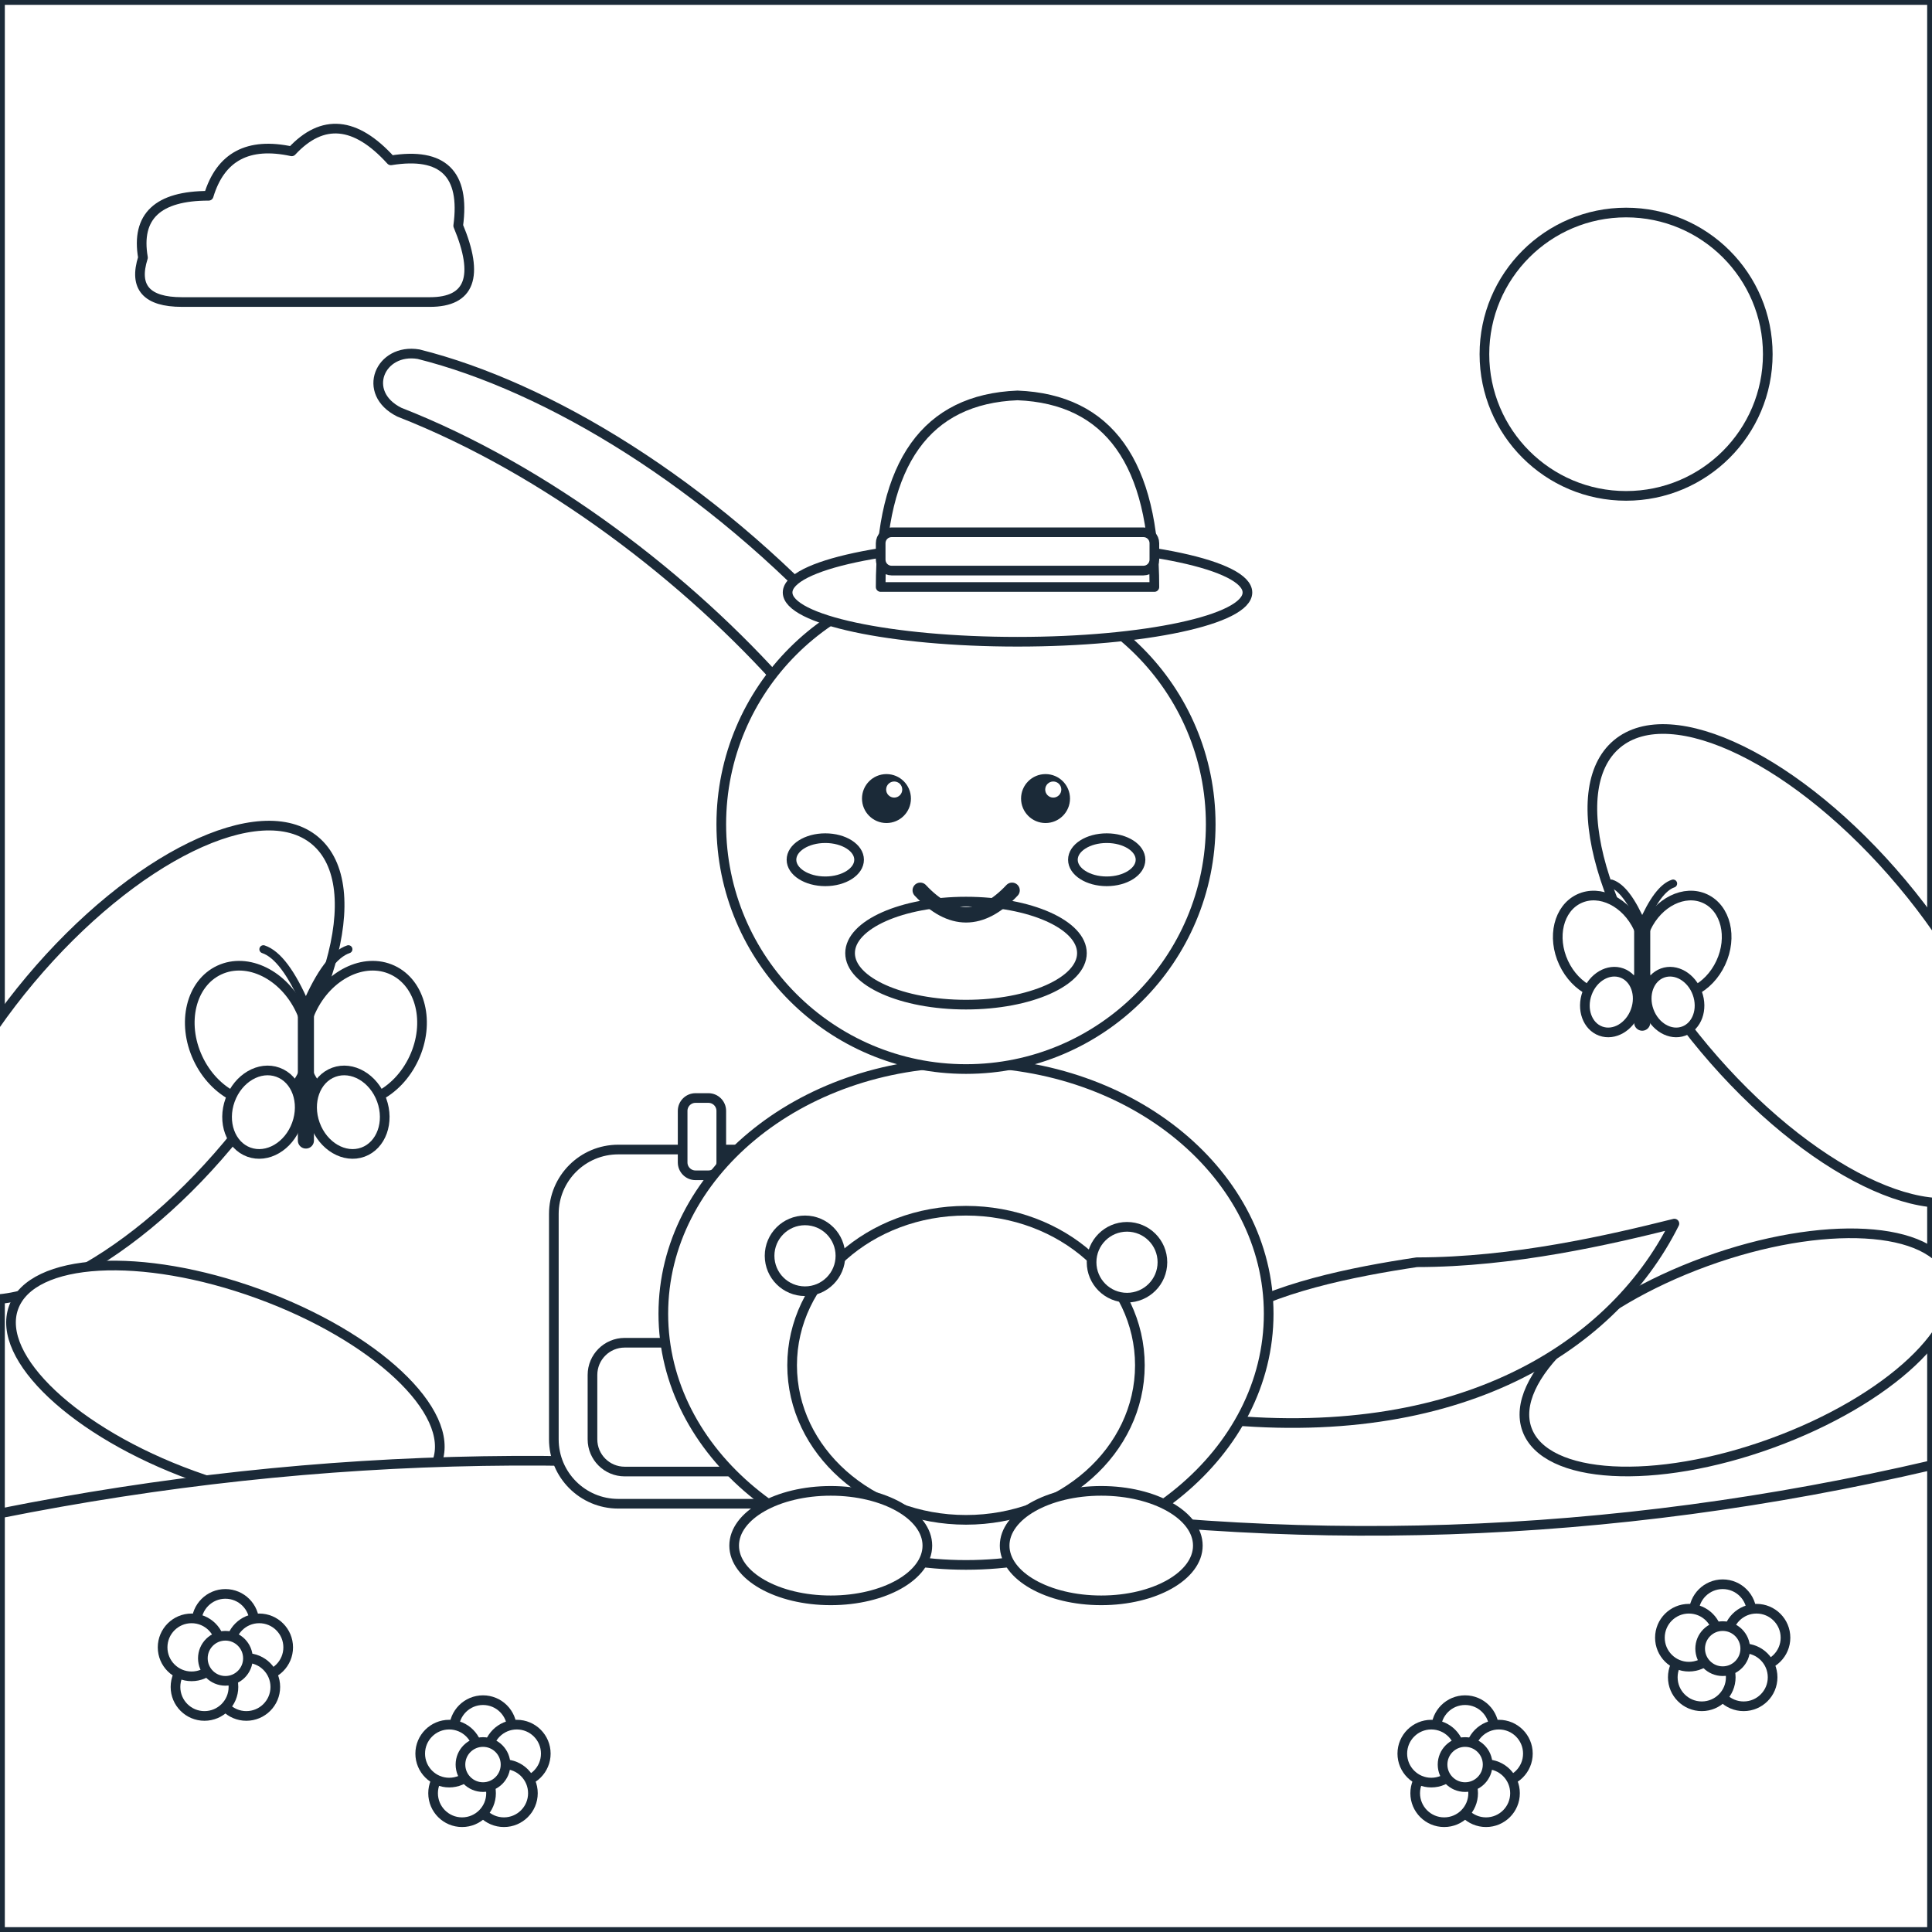
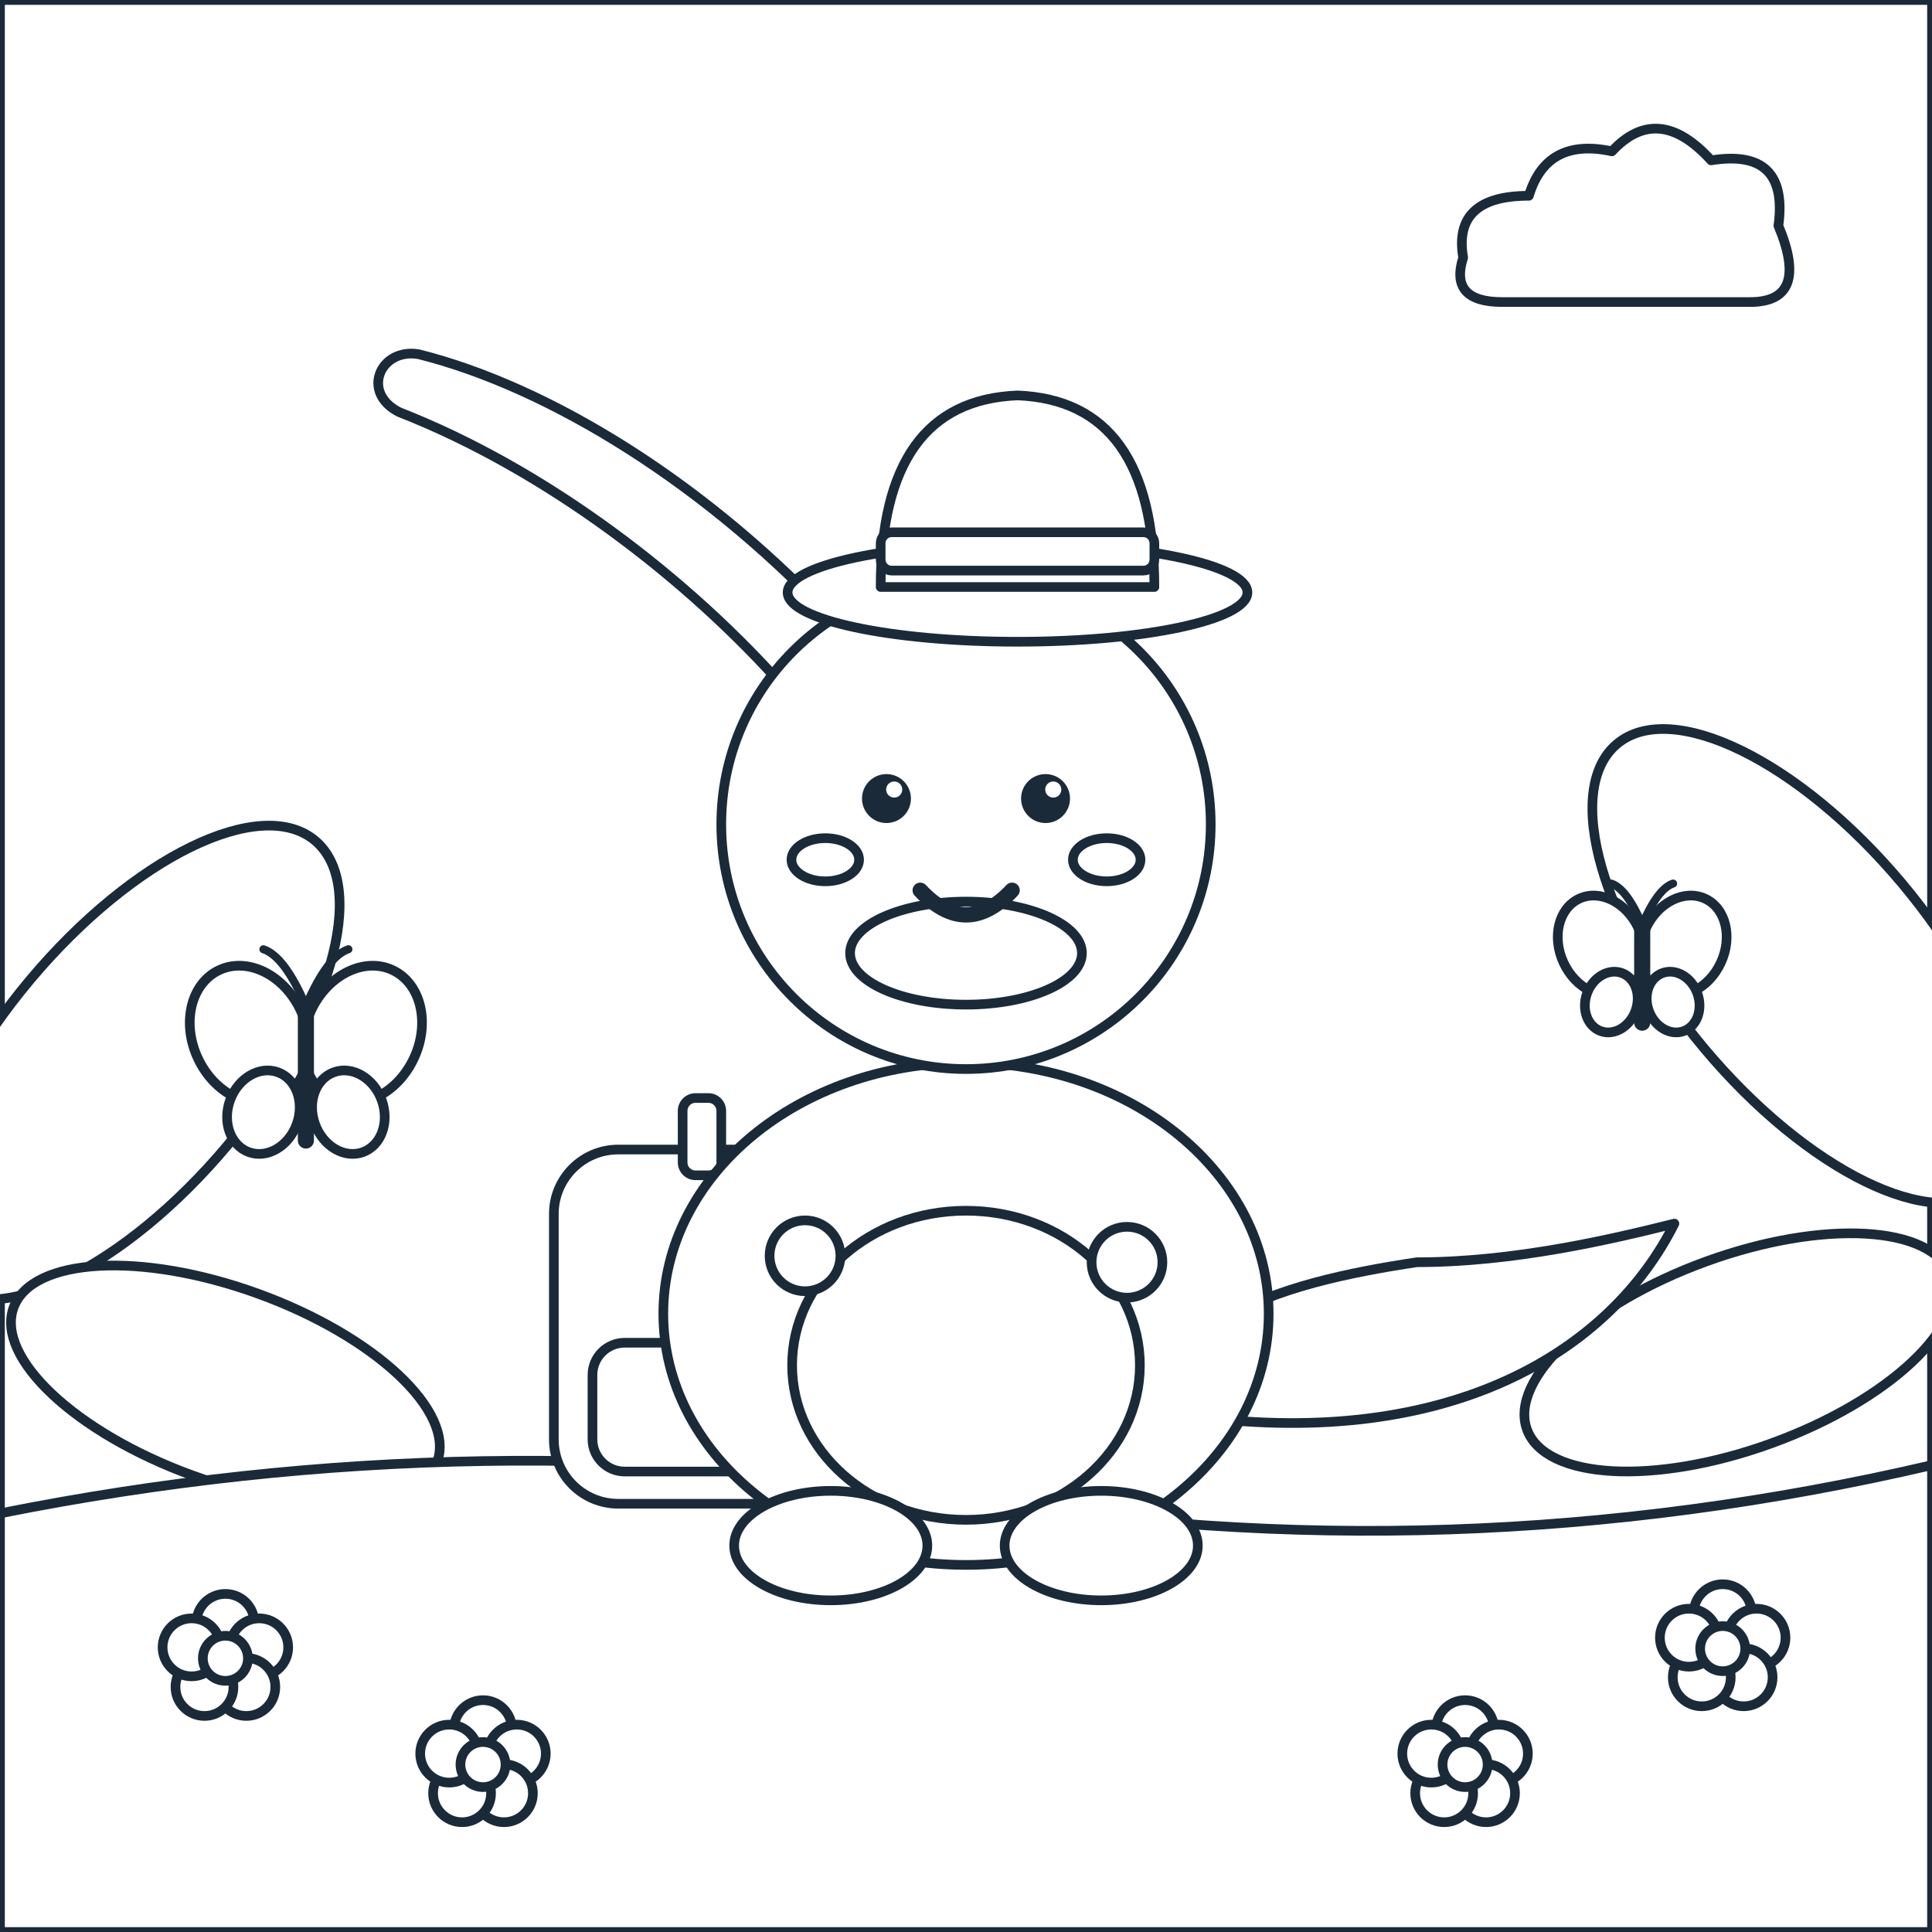
<svg xmlns="http://www.w3.org/2000/svg" viewBox="0 0 600 600" data-picture="khung-long-mao-ken--nha-tham-hiem">
  <g class="scene-back">
    <rect x="0" y="0" width="600" height="600" rx="0" id="r-nen-troi" data-region="nen-troi" class="region" fill="#FFFFFF" stroke="#1B2A38" stroke-width="3" stroke-linejoin="round" />
-     <ellipse cx="505" cy="110" rx="44" ry="44" id="r-mat-troi" data-region="mat-troi" class="region" fill="#FFFFFF" stroke="#1B2A38" stroke-width="3" stroke-linejoin="round" />
-     <path d="M 56.5 93.8 Q 40 93.8 44.4 80 Q 41.1 60.8 64.8 60.8 Q 70.3 42.6 90.6 47 Q 104.9 31.6 121.4 49.8 Q 145.6 45.9 142.3 70.1 Q 152.2 93.8 133.5 93.8 Z" id="r-may-1" data-region="may-1" class="region" fill="#FFFFFF" stroke="#1B2A38" stroke-width="3" stroke-linejoin="round" />
+     <path d="M 466.5 93.8 Q 450 93.8 454.4 80 Q 451.1 60.8 474.8 60.8 Q 480.3 42.6 500.6 47 Q 514.9 31.6 531.4 49.8 Q 555.6 45.9 552.3 70.1 Q 562.2 93.8 543.5 93.8 Z" id="r-may-1" data-region="may-1" class="region" fill="#FFFFFF" stroke="#1B2A38" stroke-width="3" stroke-linejoin="round" />
    <ellipse cx="40" cy="330" rx="90" ry="40" transform="rotate(-50 40 330)" id="r-la-to-1" data-region="la-to-1" class="region" fill="#FFFFFF" stroke="#1B2A38" stroke-width="3" stroke-linejoin="round" />
    <ellipse cx="560" cy="300" rx="90" ry="40" transform="rotate(50 560 300)" id="r-la-to-2" data-region="la-to-2" class="region" fill="#FFFFFF" stroke="#1B2A38" stroke-width="3" stroke-linejoin="round" />
    <ellipse cx="70" cy="430" rx="70" ry="30" transform="rotate(20 70 430)" id="r-la-to-3" data-region="la-to-3" class="region" fill="#FFFFFF" stroke="#1B2A38" stroke-width="3" stroke-linejoin="round" />
    <ellipse cx="540" cy="420" rx="70" ry="30" transform="rotate(-20 540 420)" id="r-la-to-4" data-region="la-to-4" class="region" fill="#FFFFFF" stroke="#1B2A38" stroke-width="3" stroke-linejoin="round" />
    <path d="M 0 470 Q 150 440 300 465 Q 450 490 600 455 L 600 600 L 0 600 Z" id="r-nen-dat" data-region="nen-dat" class="region" fill="#FFFFFF" stroke="#1B2A38" stroke-width="3" stroke-linejoin="round" />
    <ellipse cx="70" cy="504" rx="9" ry="9" id="r-hoa-nho-1-canh-1" data-region="hoa-nho-1-canh-1" class="region" fill="#FFFFFF" stroke="#1B2A38" stroke-width="3" stroke-linejoin="round" />
    <ellipse cx="80.5" cy="511.6" rx="9" ry="9" id="r-hoa-nho-1-canh-2" data-region="hoa-nho-1-canh-2" class="region" fill="#FFFFFF" stroke="#1B2A38" stroke-width="3" stroke-linejoin="round" />
    <ellipse cx="76.5" cy="523.9" rx="9" ry="9" id="r-hoa-nho-1-canh-3" data-region="hoa-nho-1-canh-3" class="region" fill="#FFFFFF" stroke="#1B2A38" stroke-width="3" stroke-linejoin="round" />
    <ellipse cx="63.5" cy="523.9" rx="9" ry="9" id="r-hoa-nho-1-canh-4" data-region="hoa-nho-1-canh-4" class="region" fill="#FFFFFF" stroke="#1B2A38" stroke-width="3" stroke-linejoin="round" />
    <ellipse cx="59.5" cy="511.6" rx="9" ry="9" id="r-hoa-nho-1-canh-5" data-region="hoa-nho-1-canh-5" class="region" fill="#FFFFFF" stroke="#1B2A38" stroke-width="3" stroke-linejoin="round" />
    <ellipse cx="70" cy="515" rx="7" ry="7" id="r-hoa-nho-1-nhuy" data-region="hoa-nho-1-nhuy" class="region" fill="#FFFFFF" stroke="#1B2A38" stroke-width="3" stroke-linejoin="round" />
    <ellipse cx="150" cy="537" rx="9" ry="9" id="r-hoa-nho-2-canh-1" data-region="hoa-nho-2-canh-1" class="region" fill="#FFFFFF" stroke="#1B2A38" stroke-width="3" stroke-linejoin="round" />
    <ellipse cx="160.5" cy="544.6" rx="9" ry="9" id="r-hoa-nho-2-canh-2" data-region="hoa-nho-2-canh-2" class="region" fill="#FFFFFF" stroke="#1B2A38" stroke-width="3" stroke-linejoin="round" />
    <ellipse cx="156.5" cy="556.9" rx="9" ry="9" id="r-hoa-nho-2-canh-3" data-region="hoa-nho-2-canh-3" class="region" fill="#FFFFFF" stroke="#1B2A38" stroke-width="3" stroke-linejoin="round" />
    <ellipse cx="143.5" cy="556.9" rx="9" ry="9" id="r-hoa-nho-2-canh-4" data-region="hoa-nho-2-canh-4" class="region" fill="#FFFFFF" stroke="#1B2A38" stroke-width="3" stroke-linejoin="round" />
    <ellipse cx="139.5" cy="544.6" rx="9" ry="9" id="r-hoa-nho-2-canh-5" data-region="hoa-nho-2-canh-5" class="region" fill="#FFFFFF" stroke="#1B2A38" stroke-width="3" stroke-linejoin="round" />
    <ellipse cx="150" cy="548" rx="7" ry="7" id="r-hoa-nho-2-nhuy" data-region="hoa-nho-2-nhuy" class="region" fill="#FFFFFF" stroke="#1B2A38" stroke-width="3" stroke-linejoin="round" />
    <ellipse cx="455" cy="537" rx="9" ry="9" id="r-hoa-nho-3-canh-1" data-region="hoa-nho-3-canh-1" class="region" fill="#FFFFFF" stroke="#1B2A38" stroke-width="3" stroke-linejoin="round" />
    <ellipse cx="465.5" cy="544.6" rx="9" ry="9" id="r-hoa-nho-3-canh-2" data-region="hoa-nho-3-canh-2" class="region" fill="#FFFFFF" stroke="#1B2A38" stroke-width="3" stroke-linejoin="round" />
    <ellipse cx="461.5" cy="556.9" rx="9" ry="9" id="r-hoa-nho-3-canh-3" data-region="hoa-nho-3-canh-3" class="region" fill="#FFFFFF" stroke="#1B2A38" stroke-width="3" stroke-linejoin="round" />
    <ellipse cx="448.5" cy="556.9" rx="9" ry="9" id="r-hoa-nho-3-canh-4" data-region="hoa-nho-3-canh-4" class="region" fill="#FFFFFF" stroke="#1B2A38" stroke-width="3" stroke-linejoin="round" />
    <ellipse cx="444.5" cy="544.6" rx="9" ry="9" id="r-hoa-nho-3-canh-5" data-region="hoa-nho-3-canh-5" class="region" fill="#FFFFFF" stroke="#1B2A38" stroke-width="3" stroke-linejoin="round" />
    <ellipse cx="455" cy="548" rx="7" ry="7" id="r-hoa-nho-3-nhuy" data-region="hoa-nho-3-nhuy" class="region" fill="#FFFFFF" stroke="#1B2A38" stroke-width="3" stroke-linejoin="round" />
    <ellipse cx="535" cy="501" rx="9" ry="9" id="r-hoa-nho-4-canh-1" data-region="hoa-nho-4-canh-1" class="region" fill="#FFFFFF" stroke="#1B2A38" stroke-width="3" stroke-linejoin="round" />
    <ellipse cx="545.5" cy="508.6" rx="9" ry="9" id="r-hoa-nho-4-canh-2" data-region="hoa-nho-4-canh-2" class="region" fill="#FFFFFF" stroke="#1B2A38" stroke-width="3" stroke-linejoin="round" />
    <ellipse cx="541.5" cy="520.9" rx="9" ry="9" id="r-hoa-nho-4-canh-3" data-region="hoa-nho-4-canh-3" class="region" fill="#FFFFFF" stroke="#1B2A38" stroke-width="3" stroke-linejoin="round" />
    <ellipse cx="528.5" cy="520.9" rx="9" ry="9" id="r-hoa-nho-4-canh-4" data-region="hoa-nho-4-canh-4" class="region" fill="#FFFFFF" stroke="#1B2A38" stroke-width="3" stroke-linejoin="round" />
    <ellipse cx="524.5" cy="508.6" rx="9" ry="9" id="r-hoa-nho-4-canh-5" data-region="hoa-nho-4-canh-5" class="region" fill="#FFFFFF" stroke="#1B2A38" stroke-width="3" stroke-linejoin="round" />
    <ellipse cx="535" cy="512" rx="7" ry="7" id="r-hoa-nho-4-nhuy" data-region="hoa-nho-4-nhuy" class="region" fill="#FFFFFF" stroke="#1B2A38" stroke-width="3" stroke-linejoin="round" />
  </g>
  <g id="subject" class="subject anim-bounce">
    <rect x="172" y="357" width="84" height="110" rx="20" id="r-ba-lo" data-region="ba-lo" class="region" fill="#FFFFFF" stroke="#1B2A38" stroke-width="3" stroke-linejoin="round" />
    <rect x="184" y="417" width="60" height="40" rx="10" id="r-tui-ba-lo" data-region="tui-ba-lo" class="region" fill="#FFFFFF" stroke="#1B2A38" stroke-width="3" stroke-linejoin="round" />
    <rect x="212" y="341" width="12" height="24" rx="4" id="r-day-ba-lo" data-region="day-ba-lo" class="region" fill="#FFFFFF" stroke="#1B2A38" stroke-width="3" stroke-linejoin="round" />
    <path d="M 372 440 C 450 450 500 420 520 380 C 500 385 470 392 440 392 C 420 395 395 400 380 410 Z" id="r-duoi" data-region="duoi" class="region" fill="#FFFFFF" stroke="#1B2A38" stroke-width="3" stroke-linejoin="round" />
    <ellipse cx="300" cy="408" rx="94" ry="78" id="r-than" data-region="than" class="region" fill="#FFFFFF" stroke="#1B2A38" stroke-width="3" stroke-linejoin="round" />
    <ellipse cx="300" cy="424" rx="54" ry="48" id="r-bung" data-region="bung" class="region" fill="#FFFFFF" stroke="#1B2A38" stroke-width="3" stroke-linejoin="round" />
    <ellipse cx="258" cy="480" rx="30" ry="17" id="r-chan-trai" data-region="chan-trai" class="region" fill="#FFFFFF" stroke="#1B2A38" stroke-width="3" stroke-linejoin="round" />
    <ellipse cx="342" cy="480" rx="30" ry="17" id="r-chan-phai" data-region="chan-phai" class="region" fill="#FFFFFF" stroke="#1B2A38" stroke-width="3" stroke-linejoin="round" />
    <path d="M 262 196 C 220 150 170 120 130 110 C 118 108 112 122 124 128 C 170 146 214 180 244 214 Z" id="r-mao-ken" data-region="mao-ken" class="region" fill="#FFFFFF" stroke="#1B2A38" stroke-width="3" stroke-linejoin="round" />
    <ellipse cx="300" cy="256" rx="76" ry="76" id="r-dau" data-region="dau" class="region" fill="#FFFFFF" stroke="#1B2A38" stroke-width="3" stroke-linejoin="round" />
    <ellipse cx="300" cy="296" rx="36" ry="16" id="r-mo-vit" data-region="mo-vit" class="region" fill="#FFFFFF" stroke="#1B2A38" stroke-width="3" stroke-linejoin="round" />
    <ellipse cx="250" cy="390" rx="11" ry="11" id="r-dom-1" data-region="dom-1" class="region" fill="#FFFFFF" stroke="#1B2A38" stroke-width="3" stroke-linejoin="round" />
    <ellipse cx="350" cy="392" rx="11" ry="11" id="r-dom-2" data-region="dom-2" class="region" fill="#FFFFFF" stroke="#1B2A38" stroke-width="3" stroke-linejoin="round" />
    <g class="deco" pointer-events="none">
      <circle cx="275.3" cy="248" r="7.6" fill="#1B2A38" />
    </g>
    <g class="deco" pointer-events="none">
      <circle cx="324.7" cy="248" r="7.6" fill="#1B2A38" />
    </g>
    <g class="deco" pointer-events="none">
      <circle cx="277.7" cy="245.2" r="2.5" fill="#FFFFFF" />
    </g>
    <g class="deco" pointer-events="none">
      <circle cx="327.1" cy="245.2" r="2.5" fill="#FFFFFF" />
    </g>
    <ellipse cx="256.3" cy="267" rx="10.5" ry="6.7" id="r-ma-trai" data-region="ma-trai" class="region" fill="#FFFFFF" stroke="#1B2A38" stroke-width="3" stroke-linejoin="round" />
    <ellipse cx="343.7" cy="267" rx="10.5" ry="6.7" id="r-ma-phai" data-region="ma-phai" class="region" fill="#FFFFFF" stroke="#1B2A38" stroke-width="3" stroke-linejoin="round" />
    <g class="deco" pointer-events="none">
      <path d="M 285.8 276.5 Q 300 291.7 314.3 276.5" fill="none" stroke="#1B2A38" stroke-width="4.8" stroke-linecap="round" stroke-linejoin="round" />
    </g>
    <ellipse cx="316" cy="184" rx="71.4" ry="15.3" id="r-vanh-mu-tham-hiem" data-region="vanh-mu-tham-hiem" class="region" fill="#FFFFFF" stroke="#1B2A38" stroke-width="3" stroke-linejoin="round" />
    <path d="M 273.5 182.3 Q 273.5 124.5 316 122.8 Q 358.5 124.5 358.5 182.3 Z" id="r-mu-tham-hiem" data-region="mu-tham-hiem" class="region" fill="#FFFFFF" stroke="#1B2A38" stroke-width="3" stroke-linejoin="round" />
    <rect x="273.5" y="165.3" width="85" height="11.9" rx="3.4" id="r-day-mu-tham-hiem" data-region="day-mu-tham-hiem" class="region" fill="#FFFFFF" stroke="#1B2A38" stroke-width="3" stroke-linejoin="round" />
  </g>
  <g class="scene-front">
    <ellipse cx="77.4" cy="321.2" rx="17.6" ry="22" transform="rotate(-25 77.4 321.2)" id="r-buom-canh-tren-trai" data-region="buom-canh-tren-trai" class="region" fill="#FFFFFF" stroke="#1B2A38" stroke-width="3" stroke-linejoin="round" />
    <ellipse cx="112.6" cy="321.2" rx="17.6" ry="22" transform="rotate(25 112.6 321.2)" id="r-buom-canh-tren-phai" data-region="buom-canh-tren-phai" class="region" fill="#FFFFFF" stroke="#1B2A38" stroke-width="3" stroke-linejoin="round" />
    <ellipse cx="81.8" cy="345.4" rx="11" ry="13.2" transform="rotate(20 81.8 345.4)" id="r-buom-canh-duoi-trai" data-region="buom-canh-duoi-trai" class="region" fill="#FFFFFF" stroke="#1B2A38" stroke-width="3" stroke-linejoin="round" />
    <ellipse cx="108.2" cy="345.4" rx="11" ry="13.2" transform="rotate(-20 108.2 345.4)" id="r-buom-canh-duoi-phai" data-region="buom-canh-duoi-phai" class="region" fill="#FFFFFF" stroke="#1B2A38" stroke-width="3" stroke-linejoin="round" />
    <g class="deco" pointer-events="none">
      <path d="M 95 312.4 L 95 354.2" fill="none" stroke="#1B2A38" stroke-width="5" stroke-linecap="round" stroke-linejoin="round" />
    </g>
    <g class="deco" pointer-events="none">
      <path d="M 95 312.4 Q 88.4 297 81.8 294.8" fill="none" stroke="#1B2A38" stroke-width="2.5" stroke-linecap="round" stroke-linejoin="round" />
    </g>
    <g class="deco" pointer-events="none">
      <path d="M 95 312.4 Q 101.6 297 108.2 294.8" fill="none" stroke="#1B2A38" stroke-width="2.5" stroke-linecap="round" stroke-linejoin="round" />
    </g>
    <ellipse cx="497.2" cy="293.6" rx="12.8" ry="16" transform="rotate(-25 497.2 293.6)" id="r-buom-nho-canh-tren-trai" data-region="buom-nho-canh-tren-trai" class="region" fill="#FFFFFF" stroke="#1B2A38" stroke-width="3" stroke-linejoin="round" />
    <ellipse cx="522.8" cy="293.6" rx="12.8" ry="16" transform="rotate(25 522.8 293.6)" id="r-buom-nho-canh-tren-phai" data-region="buom-nho-canh-tren-phai" class="region" fill="#FFFFFF" stroke="#1B2A38" stroke-width="3" stroke-linejoin="round" />
    <ellipse cx="500.4" cy="311.2" rx="8" ry="9.6" transform="rotate(20 500.4 311.2)" id="r-buom-nho-canh-duoi-trai" data-region="buom-nho-canh-duoi-trai" class="region" fill="#FFFFFF" stroke="#1B2A38" stroke-width="3" stroke-linejoin="round" />
    <ellipse cx="519.6" cy="311.2" rx="8" ry="9.6" transform="rotate(-20 519.6 311.2)" id="r-buom-nho-canh-duoi-phai" data-region="buom-nho-canh-duoi-phai" class="region" fill="#FFFFFF" stroke="#1B2A38" stroke-width="3" stroke-linejoin="round" />
    <g class="deco" pointer-events="none">
      <path d="M 510 287.2 L 510 317.6" fill="none" stroke="#1B2A38" stroke-width="5" stroke-linecap="round" stroke-linejoin="round" />
    </g>
    <g class="deco" pointer-events="none">
      <path d="M 510 287.2 Q 505.2 276 500.4 274.4" fill="none" stroke="#1B2A38" stroke-width="2.5" stroke-linecap="round" stroke-linejoin="round" />
    </g>
    <g class="deco" pointer-events="none">
      <path d="M 510 287.2 Q 514.8 276 519.6 274.4" fill="none" stroke="#1B2A38" stroke-width="2.5" stroke-linecap="round" stroke-linejoin="round" />
    </g>
  </g>
</svg>
